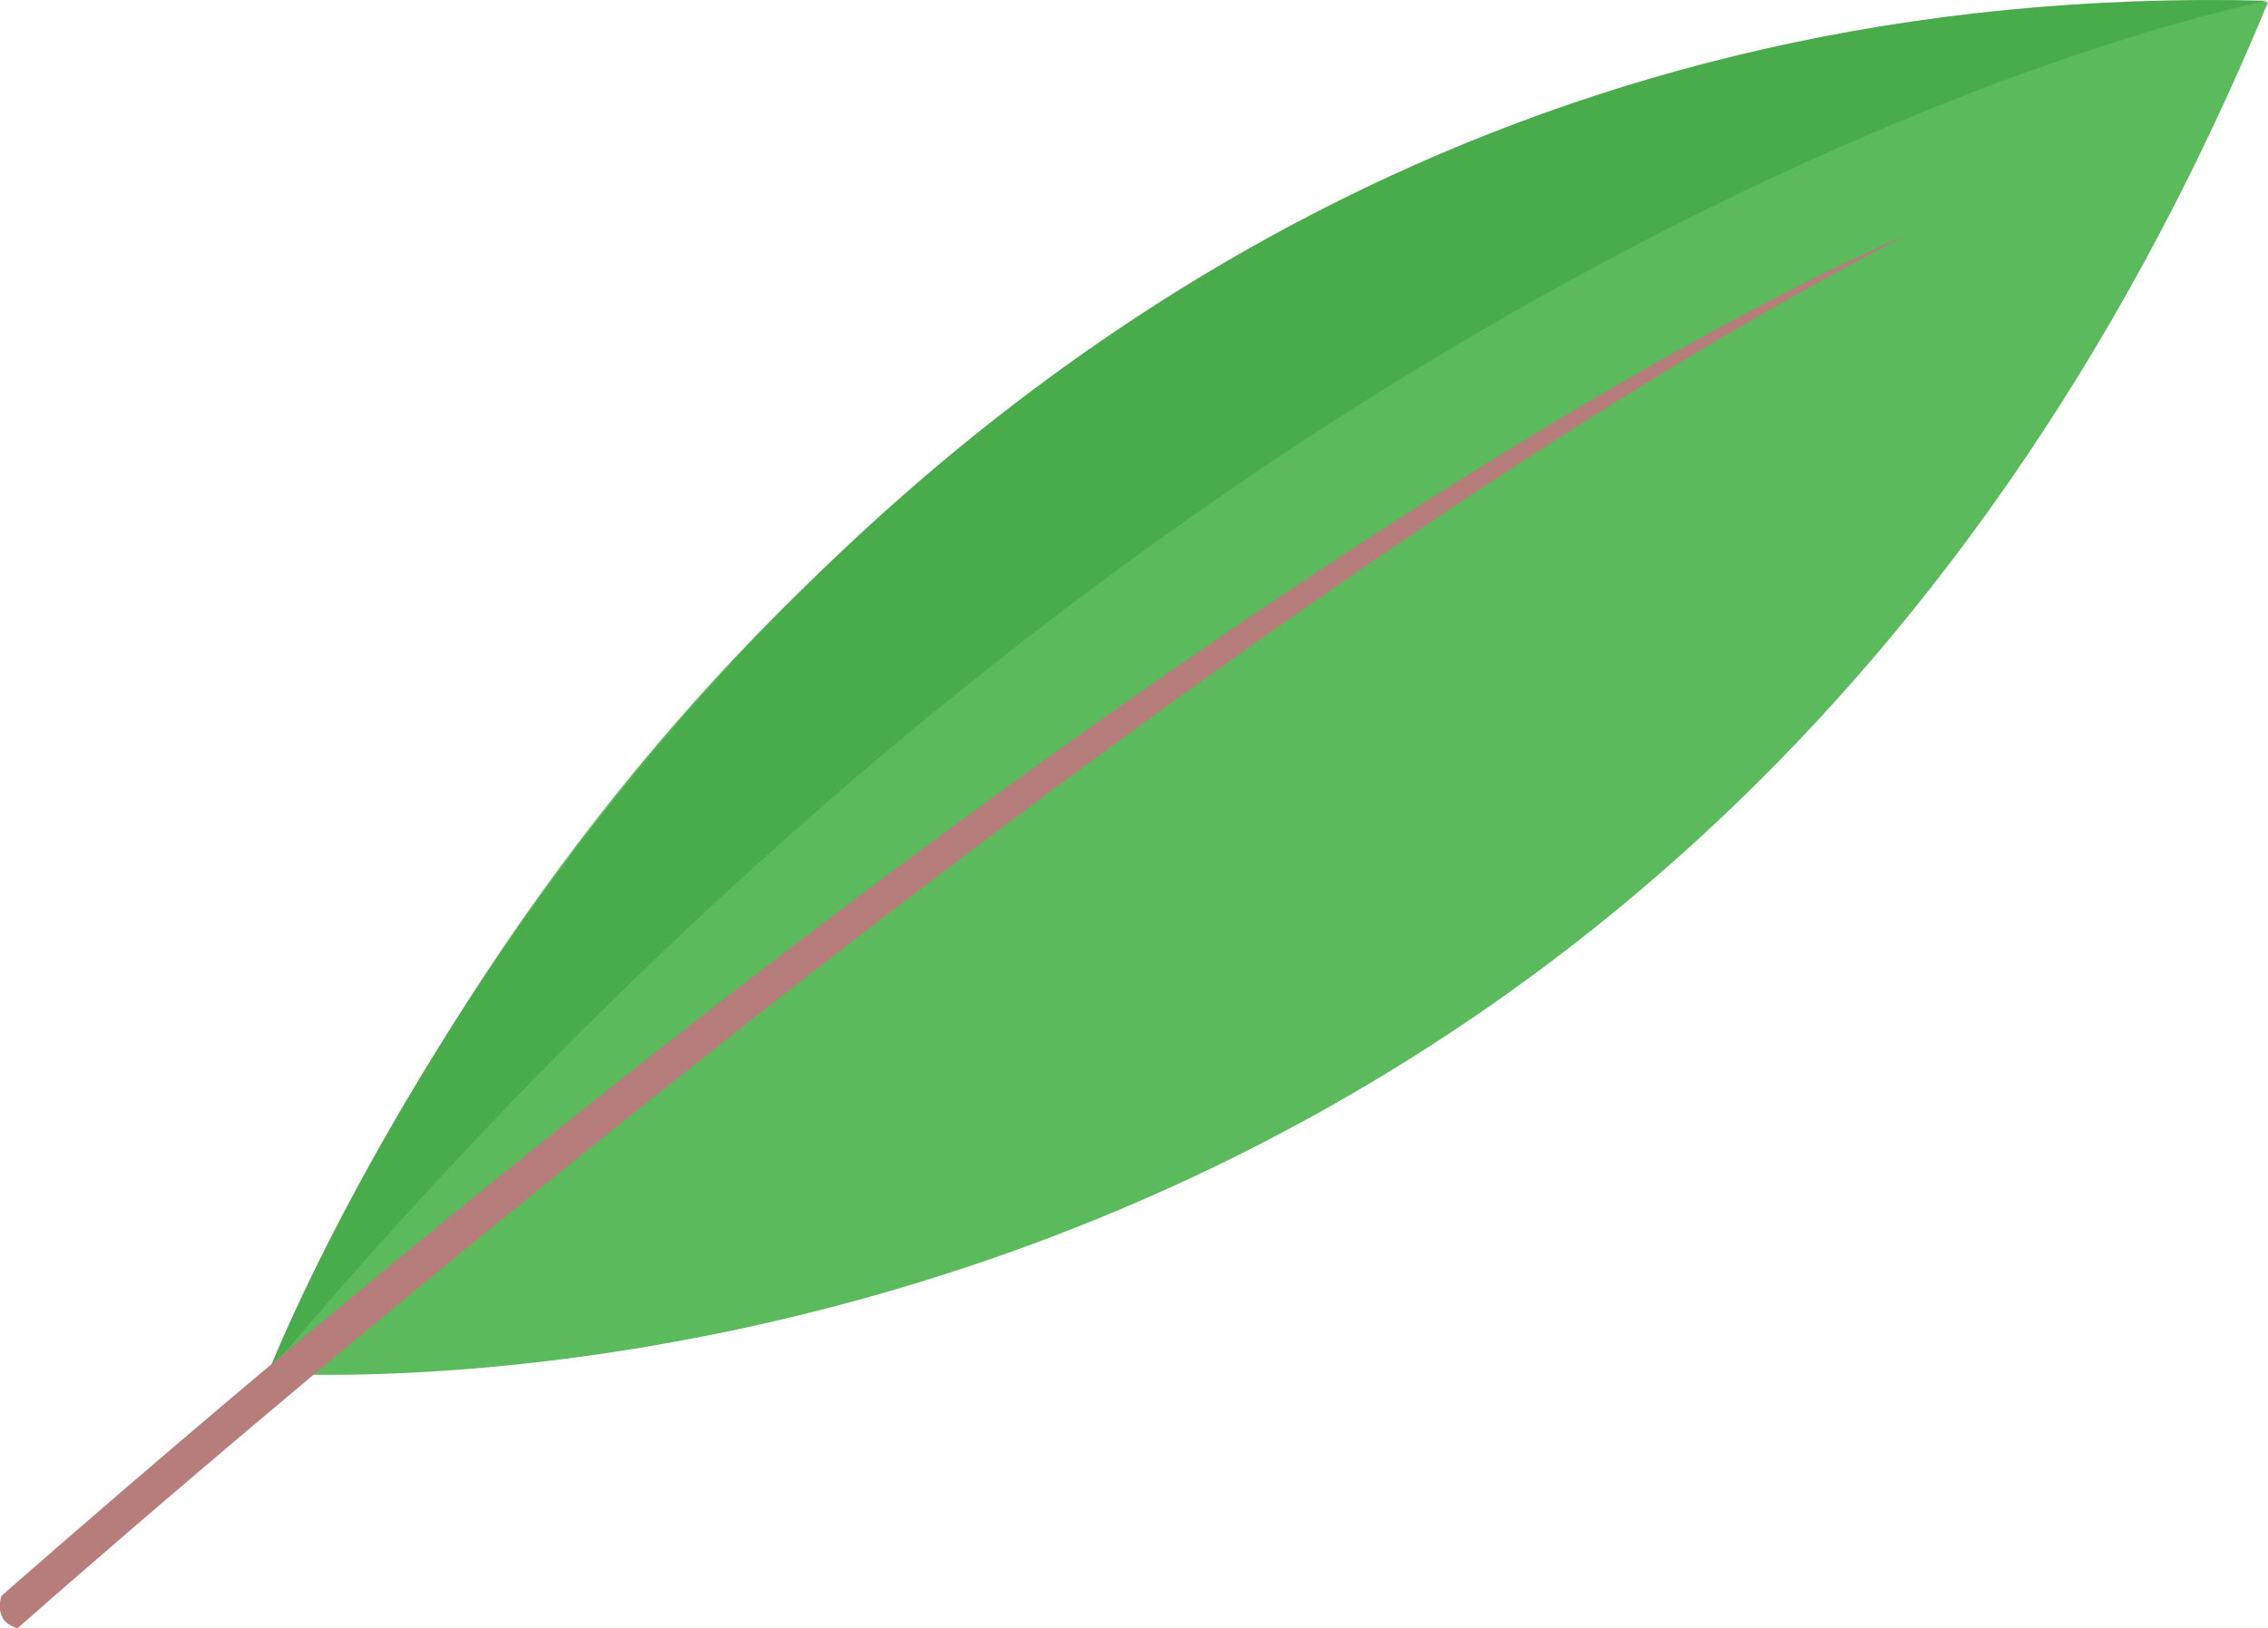
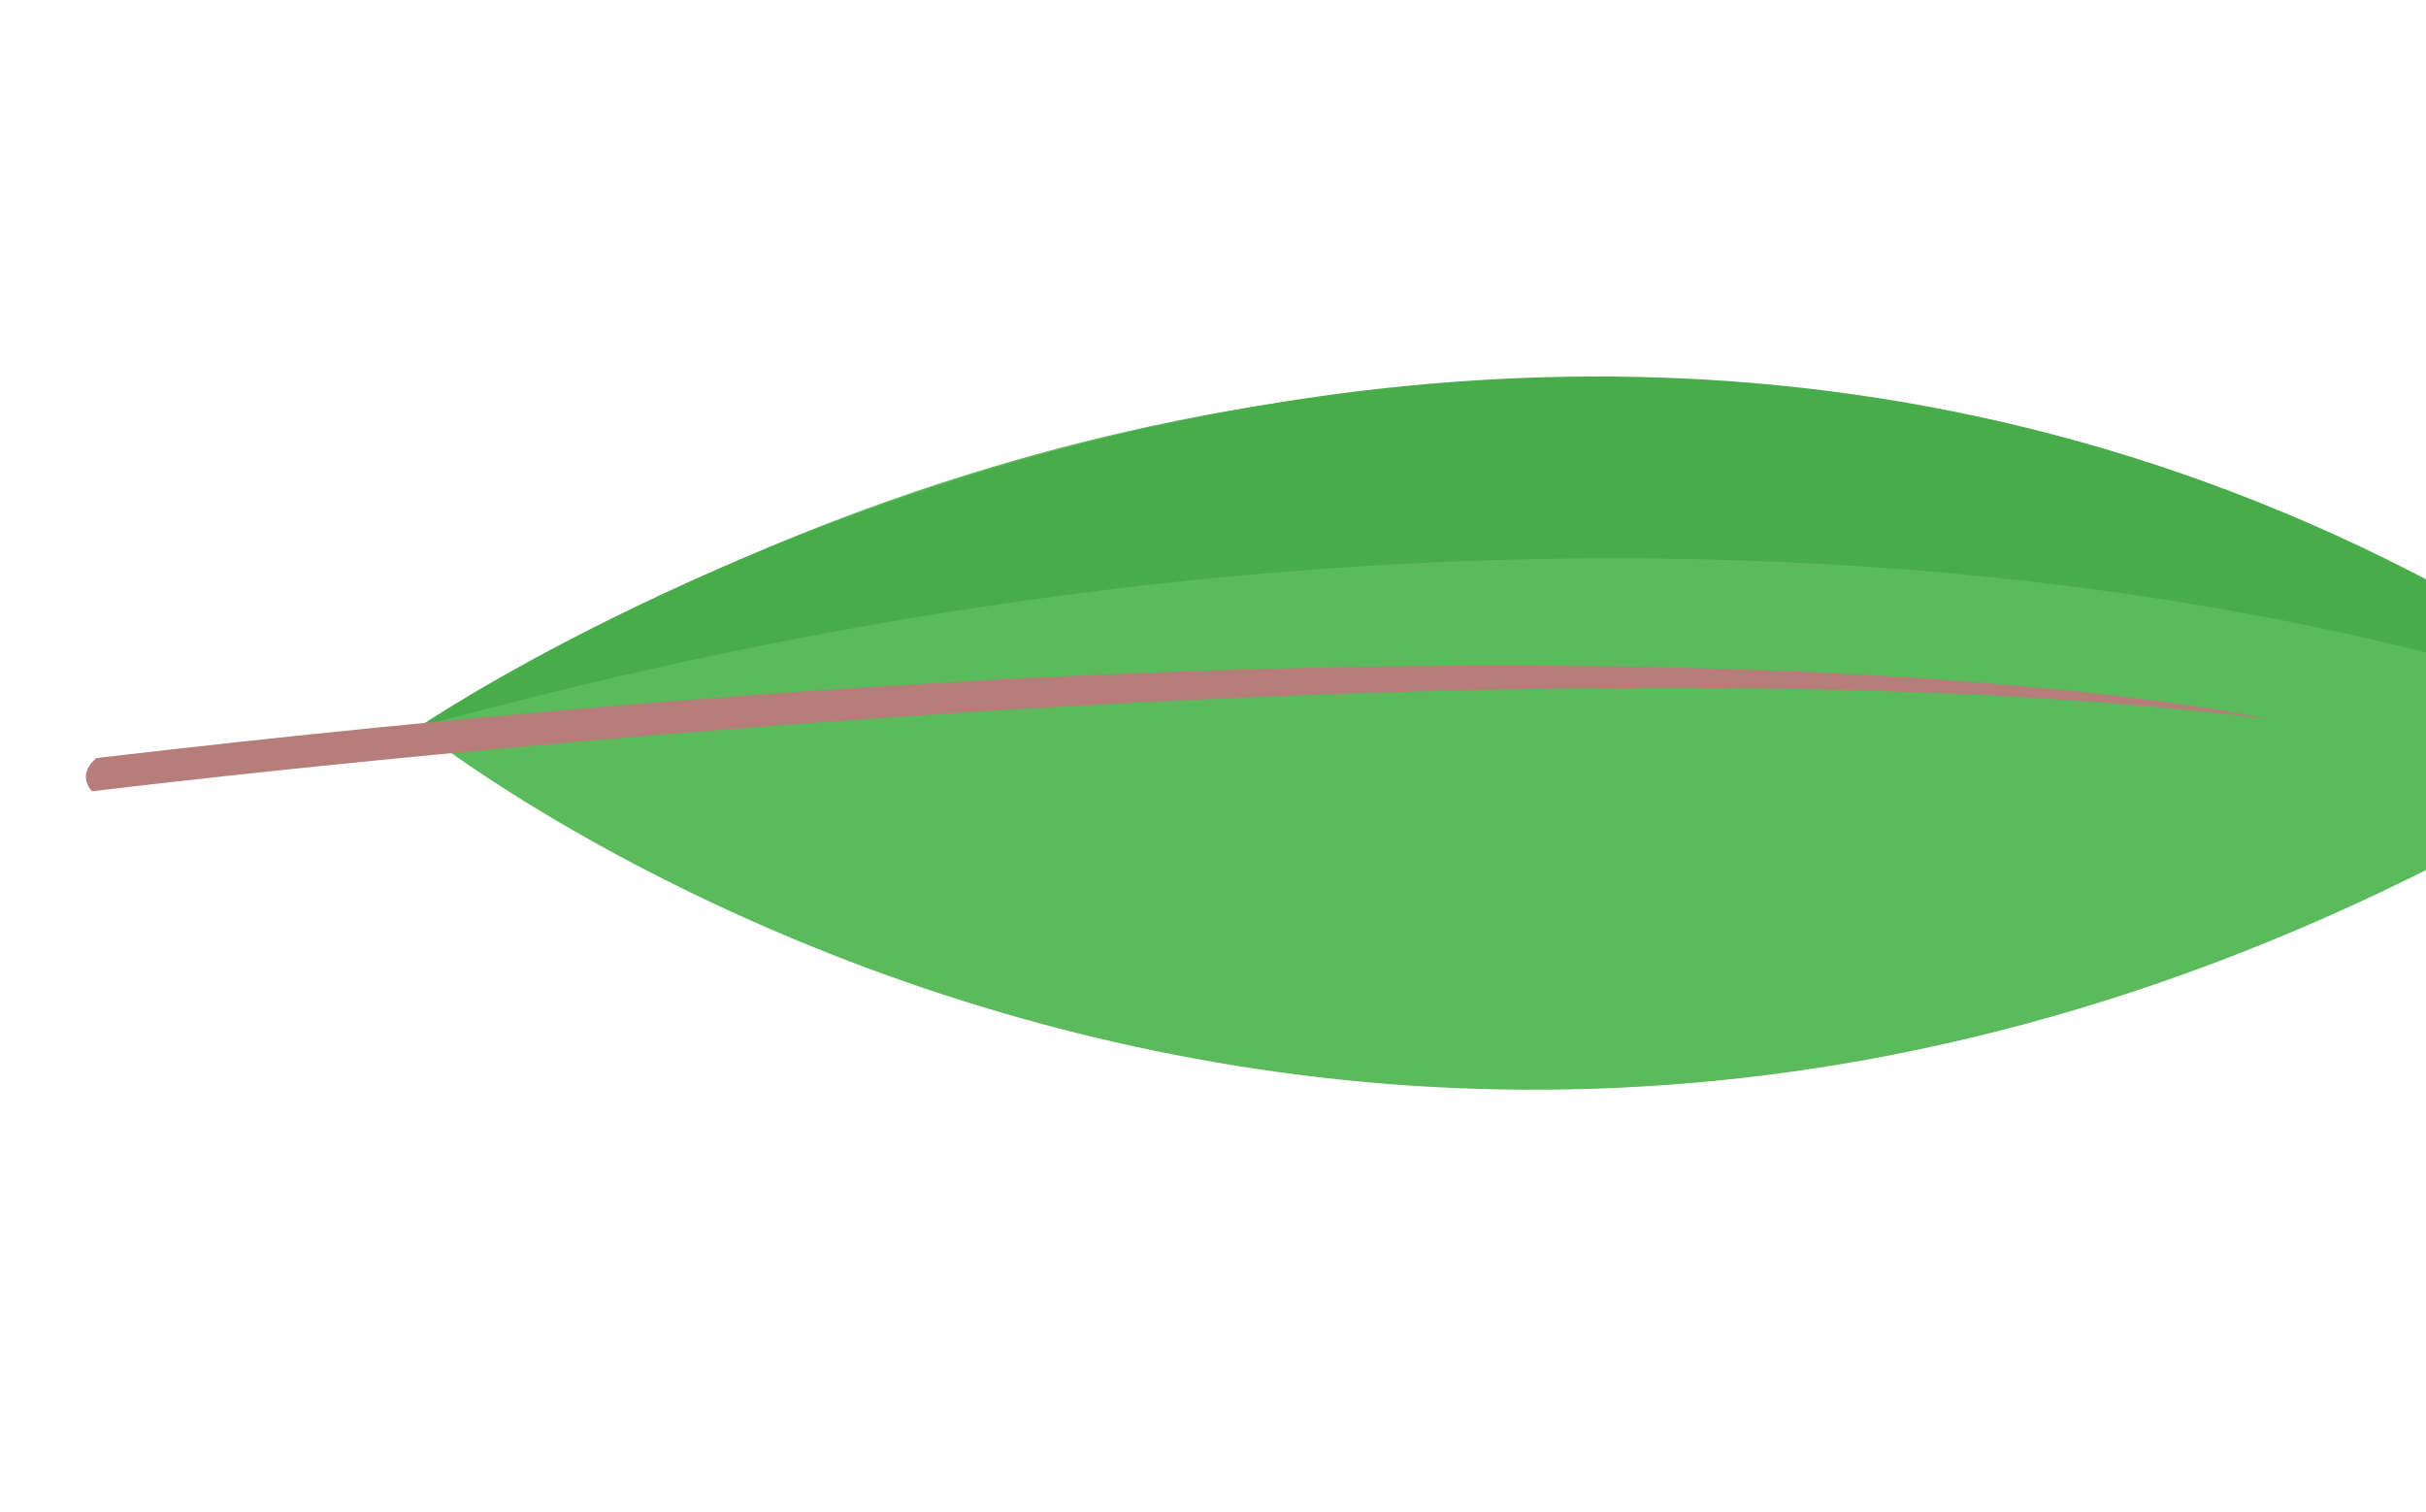
- <svg xmlns="http://www.w3.org/2000/svg" version="1.1" id="Layer_1" x="0px" y="0px" viewBox="-88.2 21.8 910.5 653.7" enable-background="new -88.2 21.8 910.5 653.7" xml:space="preserve">
+ <svg xmlns="http://www.w3.org/2000/svg" version="1.1" id="Layer_1" x="0px" y="0px" viewBox="0 0 1049.5 653.7" style="enable-background:new 0 0 1049.5 653.7;" xml:space="preserve">
+   <style type="text/css">
+ 	.st0{fill:#5ABA5C;}
+ 	.st1{fill:#49AC4B;}
+ 	.st2{fill:#B67D7B;}
+ </style>
  <g>
    <g>
-       <path fill="#5ABA5C" d="M19.6,573.2c0,0,557.4,42.6,802.7-550.5C822.3,22.1,281.6-17.1,19.6,573.2z" />
-       <path fill="#49AC4B" d="M822.3,22.1c0,0-401.4,74.2-802.7,550.5C19.6,573.2,237.8,7.1,822.3,22.1z" />
+       <path class="st0" d="M180.7,315c0,0,435.1,351,973.3,1.3C1154.4,315.8,731.1-22.9,180.7,315z" />
+       <path class="st1" d="M1154.4,315.8c0,0-372.8-166.3-973.3-1.3C180.7,315,681.3-27.8,1154.4,315.8z" />
    </g>
-     <path fill="#B67D7B" d="M676.4,116.6c0,0-255.5,100.7-764,546c0,0-3.8,10.4,6.5,13C-81,675.5,371,274.3,676.4,116.6z" />
+     <path class="st2" d="M980.7,311c0,0-267.6-61.8-938.9,16.9c0,0-9,6.4-2,14.4C39.9,342.3,639.7,267.9,980.7,311z" />
  </g>
</svg>
